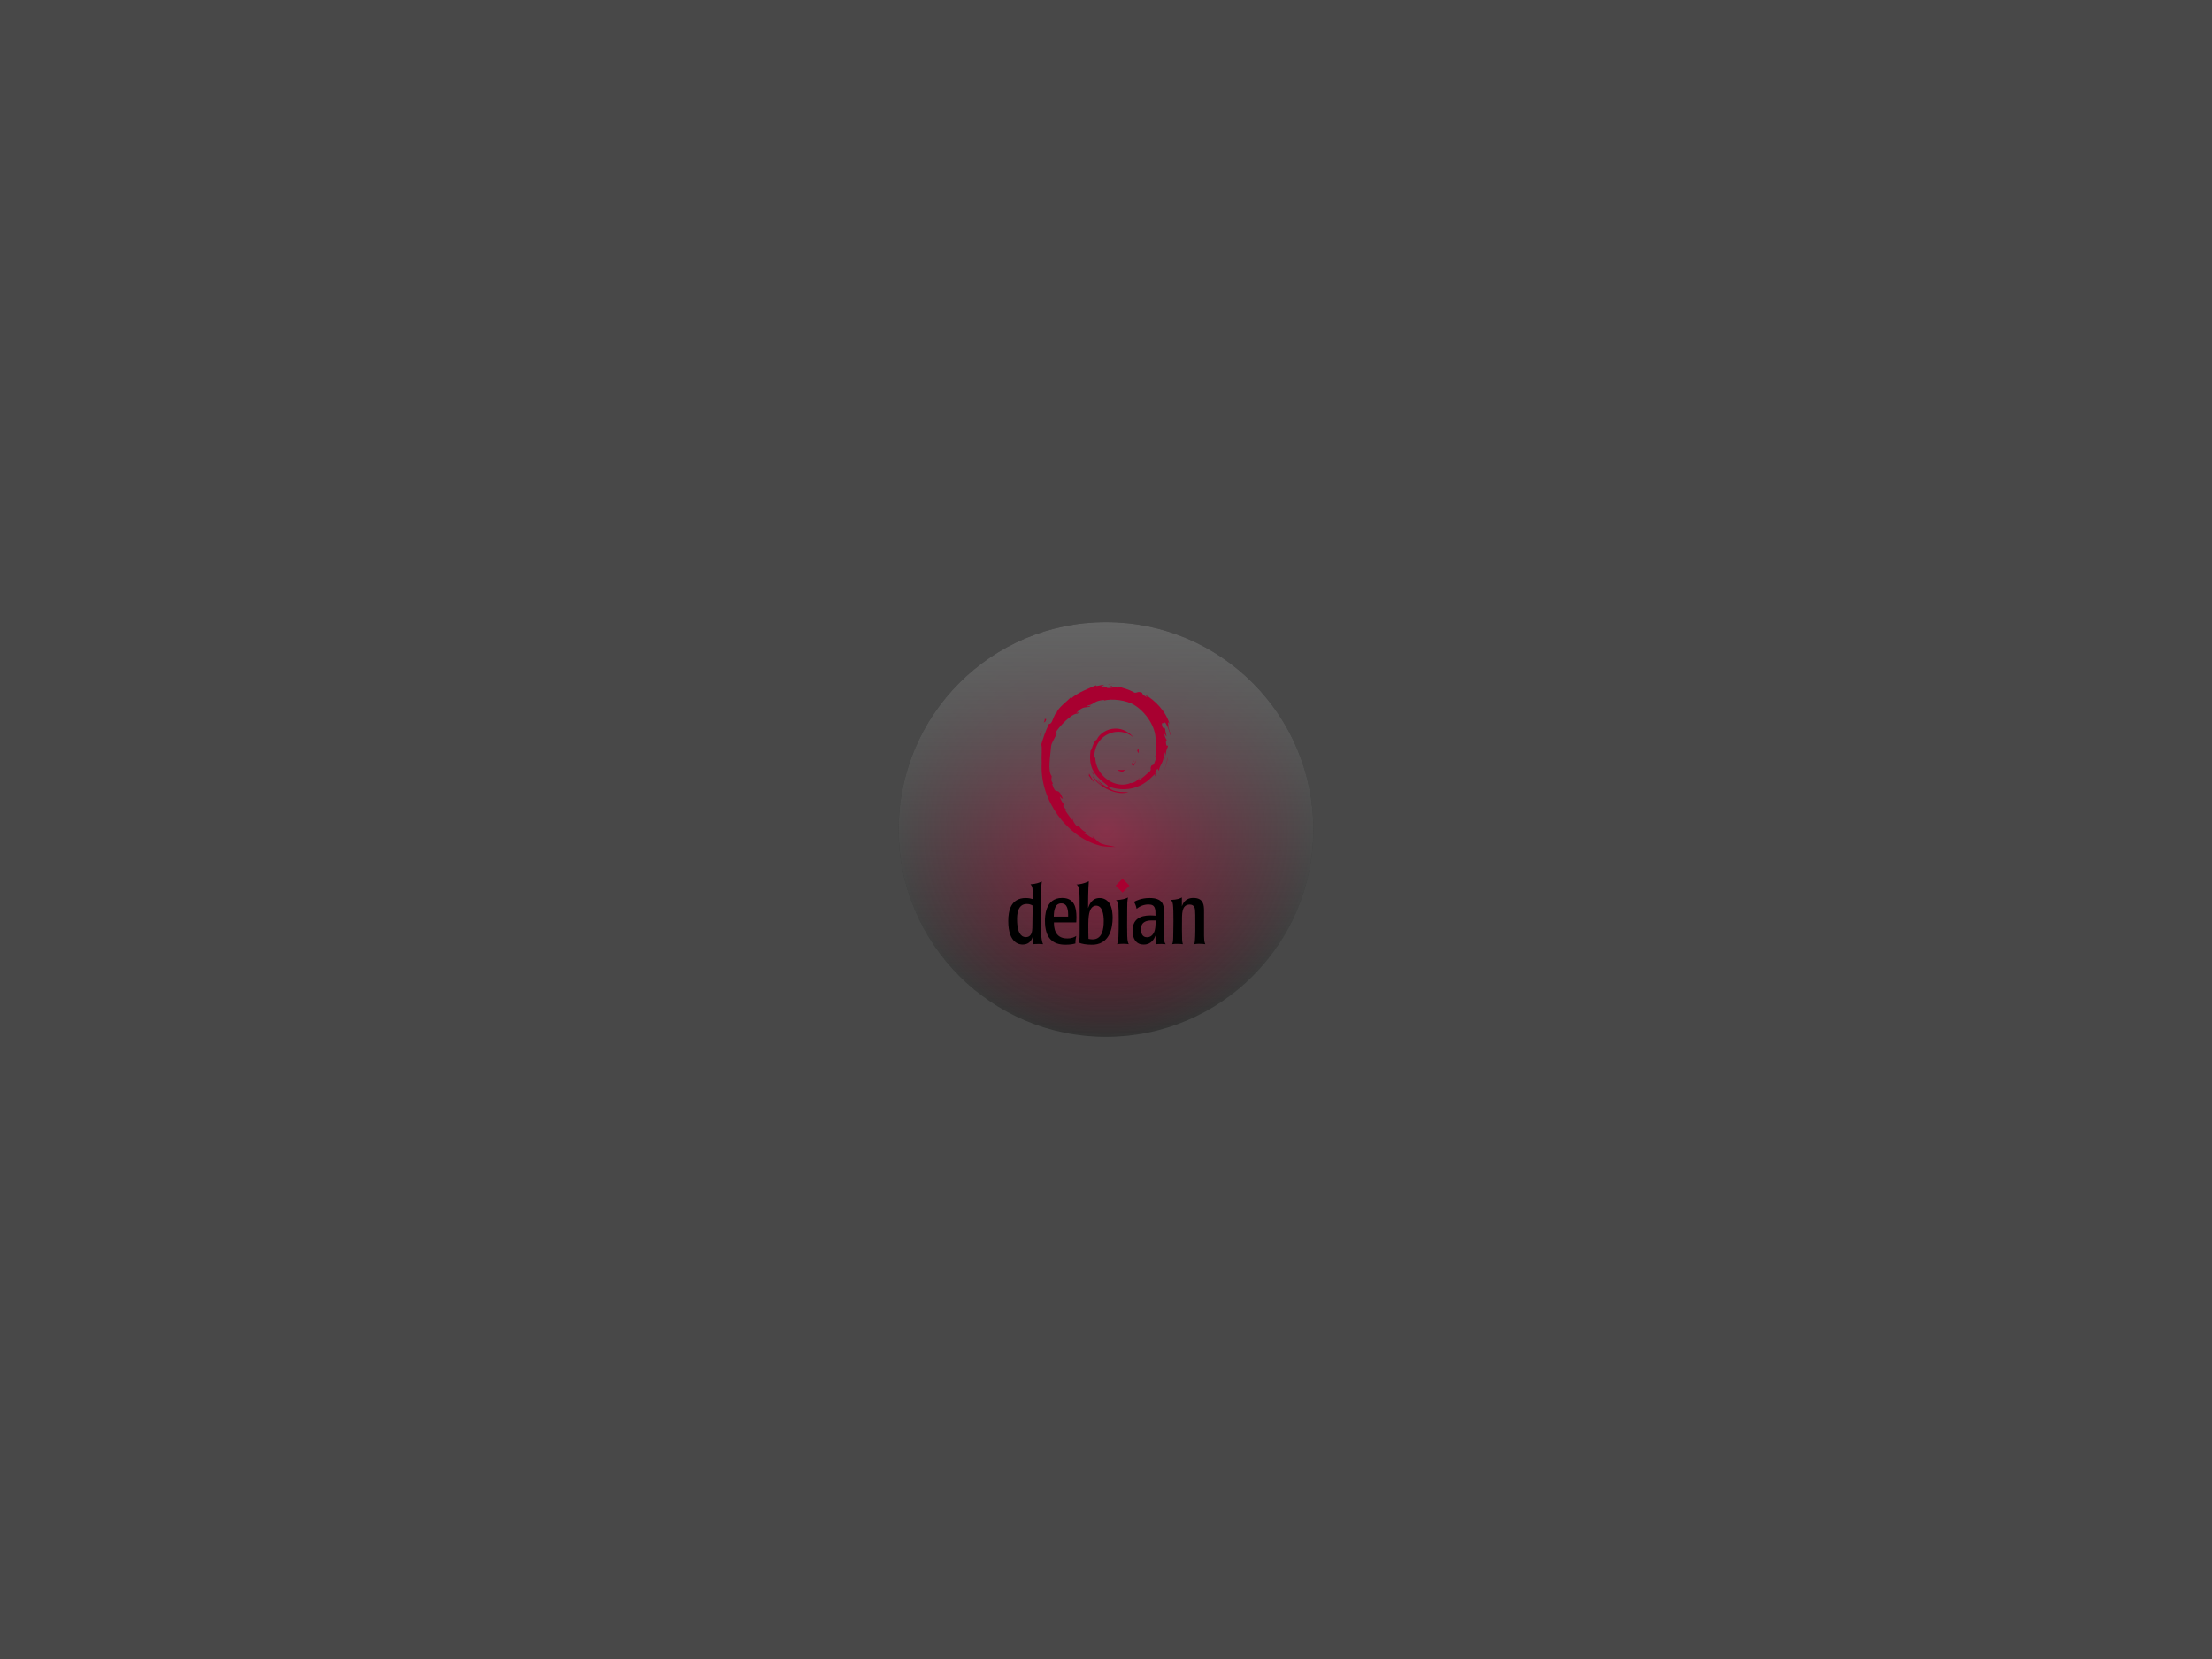
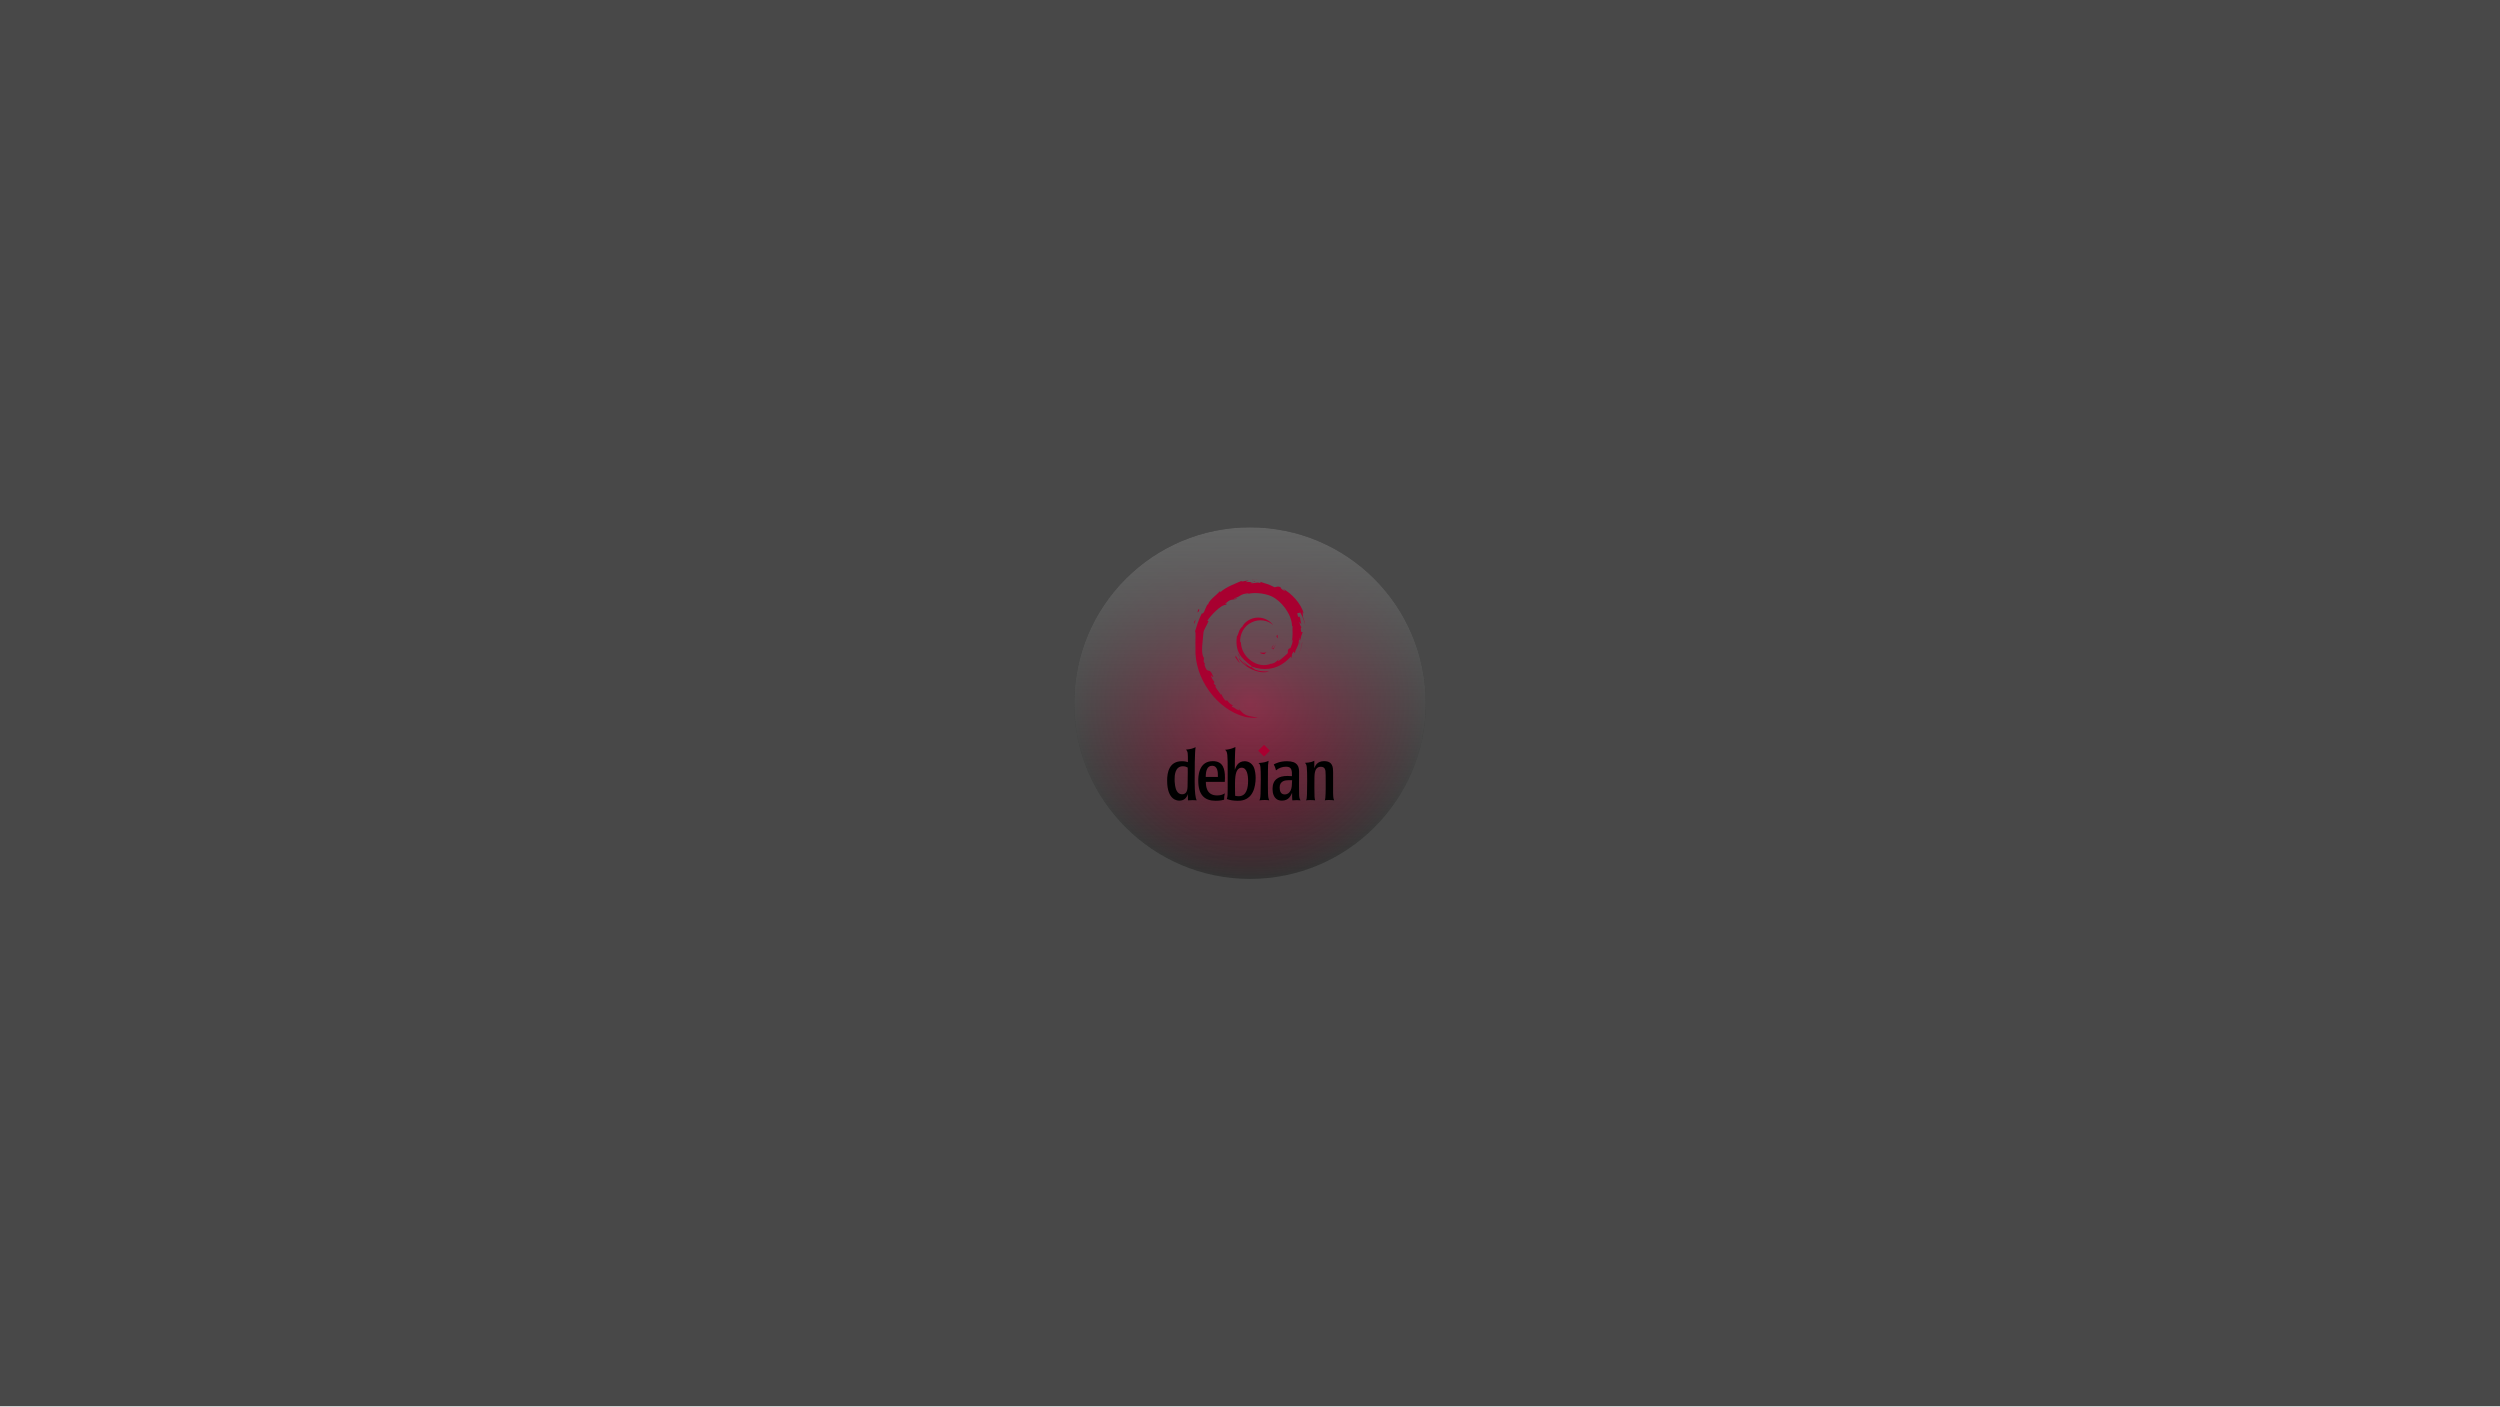
- <svg xmlns="http://www.w3.org/2000/svg" xmlns:ns1="http://www.openswatchbook.org/uri/2009/osb" xmlns:xlink="http://www.w3.org/1999/xlink" id="svg3004" version="1.1" width="640" height="480" xml:space="preserve">
+ <svg xmlns="http://www.w3.org/2000/svg" xmlns:ns1="http://www.openswatchbook.org/uri/2009/osb" xmlns:xlink="http://www.w3.org/1999/xlink" id="svg3004" version="1.1" width="1280" height="720" xml:space="preserve">
  <defs id="defs3008">
    <linearGradient id="linearGradient4164">
      <stop style="stop-color:#a80030;stop-opacity:1;" offset="0" id="stop4166" />
      <stop style="stop-color:#a80030;stop-opacity:0;" offset="1" id="stop4168" />
    </linearGradient>
    <linearGradient id="linearGradient5303">
      <stop style="stop-color:#f26711;stop-opacity:1;" offset="0" id="stop5305" />
      <stop style="stop-color:#f26711;stop-opacity:0;" offset="1" id="stop5307" />
    </linearGradient>
    <linearGradient id="linearGradient5267">
      <stop style="stop-color:#666666;stop-opacity:1;" offset="0" id="stop5269" />
      <stop style="stop-color:#666666;stop-opacity:0;" offset="1" id="stop5271" />
    </linearGradient>
    <linearGradient id="linearGradient5251" ns1:paint="solid">
      <stop style="stop-color:#666666;stop-opacity:1;" offset="0" id="stop5253" />
    </linearGradient>
    <linearGradient xlink:href="#linearGradient5267" id="linearGradient5273" x1="-395.365" y1="-212.642" x2="4.763" y2="-212.642" gradientUnits="userSpaceOnUse" />
    <radialGradient xlink:href="#linearGradient5303" id="radialGradient5325" cx="-163.148" cy="-366.263" fx="-163.148" fy="-366.263" r="144.094" gradientTransform="matrix(1,0,0,0.9338842,0,-24.21576)" gradientUnits="userSpaceOnUse" />
    <radialGradient xlink:href="#linearGradient4164" id="radialGradient4170" cx="1447.778" cy="-272.917" fx="1447.778" fy="-272.917" r="223.333" gradientTransform="matrix(1,0,0,0.9751244,0,-6.788974)" gradientUnits="userSpaceOnUse" />
    <radialGradient xlink:href="#linearGradient4164-9" id="radialGradient4170-9" cx="1447.778" cy="-272.917" fx="1447.778" fy="-272.917" r="223.333" gradientTransform="matrix(1,0,0,0.9751244,0,-6.788974)" gradientUnits="userSpaceOnUse" />
    <linearGradient id="linearGradient4164-9">
      <stop style="stop-color:#a80030;stop-opacity:1;" offset="0" id="stop4166-0" />
      <stop style="stop-color:#a80030;stop-opacity:0;" offset="1" id="stop4168-2" />
    </linearGradient>
    <radialGradient r="223.333" fy="-272.917" fx="1447.778" cy="-272.917" cx="1447.778" gradientTransform="matrix(1,0,0,0.9751244,0,-6.788974)" gradientUnits="userSpaceOnUse" id="radialGradient4206" xlink:href="#linearGradient4164-9" />
    <radialGradient xlink:href="#linearGradient4164" id="radialGradient14319" gradientUnits="userSpaceOnUse" gradientTransform="matrix(1,0,0,0.9751244,0,-6.788974)" cx="1447.778" cy="-272.917" fx="1447.778" fy="-272.917" r="223.333" />
    <linearGradient xlink:href="#linearGradient5267" id="linearGradient14321" gradientUnits="userSpaceOnUse" x1="-395.365" y1="-212.642" x2="4.763" y2="-212.642" />
    <linearGradient xlink:href="#linearGradient5267" id="linearGradient14345" gradientUnits="userSpaceOnUse" x1="-395.365" y1="-212.642" x2="4.763" y2="-212.642" />
    <radialGradient xlink:href="#linearGradient4164" id="radialGradient14347" gradientUnits="userSpaceOnUse" gradientTransform="matrix(1,0,0,0.9751244,0,-6.788974)" cx="1447.778" cy="-272.917" fx="1447.778" fy="-272.917" r="223.333" />
    <radialGradient xlink:href="#linearGradient4164" id="radialGradient14931" gradientUnits="userSpaceOnUse" gradientTransform="matrix(1,0,0,0.9751244,0,-6.788974)" cx="1447.778" cy="-272.917" fx="1447.778" fy="-272.917" r="223.333" />
    <linearGradient xlink:href="#linearGradient5267" id="linearGradient14933" gradientUnits="userSpaceOnUse" x1="-395.365" y1="-212.642" x2="4.763" y2="-212.642" />
    <radialGradient xlink:href="#linearGradient4164" id="radialGradient14961" gradientUnits="userSpaceOnUse" gradientTransform="matrix(1,0,0,0.9751244,0,-6.788974)" cx="1447.778" cy="-272.917" fx="1447.778" fy="-272.917" r="223.333" />
    <linearGradient xlink:href="#linearGradient5267" id="linearGradient14963" gradientUnits="userSpaceOnUse" x1="-395.365" y1="-212.642" x2="4.763" y2="-212.642" />
    <radialGradient xlink:href="#linearGradient4164" id="radialGradient14989" gradientUnits="userSpaceOnUse" gradientTransform="matrix(1,0,0,0.9751244,0,-6.788974)" cx="1447.778" cy="-272.917" fx="1447.778" fy="-272.917" r="223.333" />
    <linearGradient xlink:href="#linearGradient5267" id="linearGradient14991" gradientUnits="userSpaceOnUse" x1="-395.365" y1="-212.642" x2="4.763" y2="-212.642" />
    <linearGradient xlink:href="#linearGradient5267" id="linearGradient15015" gradientUnits="userSpaceOnUse" x1="-395.365" y1="-212.642" x2="4.763" y2="-212.642" />
    <linearGradient xlink:href="#linearGradient5267" id="linearGradient3725" gradientUnits="userSpaceOnUse" x1="-395.365" y1="-212.642" x2="4.763" y2="-212.642" />
    <radialGradient r="125.556" fy="-292.917" fx="-318.889" cy="-292.917" cx="-318.889" gradientTransform="matrix(1,0,0,1.061947,0,18.14526)" gradientUnits="userSpaceOnUse" id="radialGradient3812" xlink:href="#linearGradient3787-8" />
    <linearGradient id="linearGradient3787-8">
      <stop style="stop-color:#000000;stop-opacity:1;" offset="0" id="stop3789-9" />
      <stop style="stop-color:#000000;stop-opacity:0;" offset="1" id="stop3791-4" />
    </linearGradient>
    <radialGradient r="125.556" fy="-292.917" fx="-318.889" cy="-292.917" cx="-318.889" gradientTransform="matrix(1,0,0,1.061947,0,18.14526)" gradientUnits="userSpaceOnUse" id="radialGradient6789" xlink:href="#linearGradient3787-8" />
    <radialGradient xlink:href="#linearGradient3787-8" id="radialGradient4790" gradientUnits="userSpaceOnUse" gradientTransform="matrix(1,0,0,1.061947,0,18.14526)" cx="-318.889" cy="-292.917" fx="-318.889" fy="-292.917" r="125.556" />
    <radialGradient xlink:href="#linearGradient4164" id="radialGradient4792" gradientUnits="userSpaceOnUse" gradientTransform="matrix(1,0,0,0.9751244,0,-6.788974)" cx="1447.778" cy="-272.917" fx="1447.778" fy="-272.917" r="223.333" />
    <linearGradient xlink:href="#linearGradient5267" id="linearGradient4794" gradientUnits="userSpaceOnUse" x1="-395.365" y1="-212.642" x2="4.763" y2="-212.642" />
    <radialGradient xlink:href="#linearGradient3787-8-7" id="radialGradient3863" gradientUnits="userSpaceOnUse" gradientTransform="matrix(1,0,0,1.061947,0,18.14526)" cx="-318.889" cy="-292.917" fx="-318.889" fy="-292.917" r="125.556" />
    <linearGradient id="linearGradient3787-8-7">
      <stop style="stop-color:#000000;stop-opacity:1;" offset="0" id="stop3789-9-5" />
      <stop style="stop-color:#000000;stop-opacity:0;" offset="1" id="stop3791-4-4" />
    </linearGradient>
    <radialGradient xlink:href="#linearGradient4164-0" id="radialGradient3861" gradientUnits="userSpaceOnUse" gradientTransform="matrix(1,0,0,0.9751244,0,-6.788974)" cx="1447.778" cy="-272.917" fx="1447.778" fy="-272.917" r="223.333" />
    <linearGradient id="linearGradient4164-0">
      <stop style="stop-color:#a80030;stop-opacity:1;" offset="0" id="stop4166-3" />
      <stop style="stop-color:#a80030;stop-opacity:0;" offset="1" id="stop4168-7" />
    </linearGradient>
    <linearGradient xlink:href="#linearGradient5267-6" id="linearGradient3859" gradientUnits="userSpaceOnUse" x1="-395.365" y1="-212.642" x2="4.763" y2="-212.642" />
    <linearGradient id="linearGradient5267-6">
      <stop style="stop-color:#646464;stop-opacity:1;" offset="0" id="stop5269-4" />
      <stop style="stop-color:#666666;stop-opacity:0;" offset="1" id="stop5271-5" />
    </linearGradient>
  </defs>
-   <g id="g3012" transform="matrix(1.25,0,0,-1.25,0,480)">
-     <rect style="fill:#484848;fill-opacity:1;stroke:none" id="rect3036" width="512" height="384" x="0" y="-384" transform="scale(1,-1)" />
-     <g transform="matrix(0.4444444,0,0,0.4444444,208,422.1732)" id="g3865">
+   <g id="g3012" transform="matrix(1.25,0,0,-1.25,0,720)">
+     <rect style="fill:#484848;fill-opacity:1;stroke:none" id="rect3036" width="1024" height="576" x="0" y="-576" transform="scale(1,-1)" />
+     <g transform="matrix(0.6666666,0,0,0.6666666,440,633.2598)" id="g3865">
      <path transform="matrix(1.08777,0,0,-1.008,253.295,-858.2697)" d="m -34.286,-337.679 c 0,59.173 -44.452,107.143 -99.286,107.143 -54.834,0 -99.286,-47.969 -99.286,-107.143 0,-59.173 44.452,-107.143 99.286,-107.143 54.834,0 99.286,47.969 99.286,107.143 z" id="path3219" style="fill:#323232;fill-opacity:1;fill-rule:nonzero;stroke:none" />
      <path transform="matrix(0,0.860177,0.81,0,345.2625,-243.5889)" d="m -193.333,-292.917 c 0,73.638 -56.213,133.333 -125.556,133.333 -69.342,0 -125.556,-59.695 -125.556,-133.333 0,-73.638 56.213,-133.333 125.556,-133.333 69.342,0 125.556,59.695 125.556,133.333 z" id="path5277-0-3" style="opacity:0.75;fill:url(#radialGradient3863);fill-opacity:1;fill-rule:evenodd;stroke:none" />
      <path transform="matrix(0.4835821,0,0,-0.4959184,-592.1194,-653.2341)" d="m 1671.111,-272.917 c 0,120.275 -99.99,217.778 -223.333,217.778 -123.344,0 -223.333,-97.502 -223.333,-217.778 0,-120.275 99.99,-217.778 223.333,-217.778 123.344,0 223.333,97.502 223.333,217.778 z" id="path4162-8" style="fill:url(#radialGradient3861);fill-opacity:1;fill-rule:nonzero;stroke:none" />
      <path transform="matrix(0,-0.5398262,-0.5813513,0,-15.61974,-623.3183)" d="m 4.763,-212.642 c 0,102.6 -89.572,185.774 -200.064,185.774 -110.493,0 -200.064,-83.174 -200.064,-185.774 0,-102.6 89.572,-185.774 200.064,-185.774 110.493,0 200.064,83.174 200.064,185.774 z" id="path3806-5" style="fill:url(#linearGradient3859);fill-opacity:1;fill-rule:evenodd;stroke:none" />
      <g transform="matrix(0.9444422,0,0,0.9444444,409.9989,-619.4453)" id="g14886-9">
        <path style="fill:#a80030" d="m -312.757,140.399 c -1.493,-0.02 0.281,-0.767 2.23,-1.068 0.541,0.422 1.026,0.845 1.462,1.259 -1.212,-0.297 -2.447,-0.304 -3.692,-0.191" id="path3220-5" />
        <path style="fill:#a80030" d="m -304.748,142.396 c 0.892,1.228 1.54,2.571 1.768,3.959 -0.201,-0.989 -0.735,-1.843 -1.243,-2.746 -2.79,-1.757 -0.264,1.043 -0.002,2.109 -2.999,-3.78 -0.414,-2.266 -0.524,-3.322" id="path3222-3" />
        <path style="fill:#a80030" d="m -301.787,150.093 c 0.182,2.689 -0.529,1.837 -0.767,0.813 0.278,-0.146 0.499,-1.896 0.767,-0.813" id="path3224-5" />
        <path style="fill:#a80030" d="m -318.42,186.838 c 0.797,-0.142 1.722,-0.252 1.59,-0.443 0.875,0.193 1.072,0.367 -1.59,0.443" id="path3226-4" />
        <path style="fill:#a80030" d="m -316.829,186.395 -0.56,-0.117 0.523,0.048 0.038,0.069" id="path3228-6" />
        <path style="fill:#a80030" d="m -291.983,149.074 c 0.09,-2.414 -0.704,-3.587 -1.423,-5.661 l -1.292,-0.642 c -1.056,-2.052 0.105,-1.303 -0.651,-2.934 -1.65,-1.466 -5.001,-4.585 -6.074,-4.871 -0.784,0.017 0.531,0.925 0.702,1.28 -2.207,-1.515 -1.771,-2.274 -5.147,-3.196 l -0.098,0.221 c -8.322,-3.916 -19.884,3.843 -19.732,14.43 -0.088,-0.671 -0.253,-0.504 -0.437,-0.773 -0.43,5.446 2.516,10.916 7.483,13.153 4.859,2.404 10.554,1.419 14.032,-1.827 -1.91,2.504 -5.716,5.158 -10.223,4.912 -4.417,-0.072 -8.55,-2.878 -9.929,-5.927 -2.262,-1.424 -2.526,-5.491 -3.511,-6.236 -1.328,-9.751 2.495,-13.962 8.962,-18.919 1.015,-0.685 0.286,-0.79 0.422,-1.312 -2.148,1.005 -4.114,2.524 -5.733,4.383 0.859,-1.256 1.785,-2.477 2.983,-3.436 -2.027,0.684 -4.734,4.909 -5.522,5.08 3.492,-6.252 14.165,-10.965 19.757,-8.626 -2.588,-0.096 -5.874,-0.053 -8.779,1.021 -1.224,0.628 -2.881,1.928 -2.585,2.171 7.629,-2.848 15.508,-2.156 22.108,3.134 1.68,1.309 3.515,3.534 4.045,3.564 -0.798,-1.201 0.137,-0.577 -0.477,-1.637 1.67,2.699 -0.728,1.099 1.728,4.66 l 0.907,-1.249 c -0.34,2.242 2.782,4.961 2.465,8.504 0.716,1.083 0.798,-1.167 0.039,-3.659 1.054,2.764 0.279,3.209 0.548,5.491 0.291,-0.767 0.677,-1.582 0.874,-2.392 -0.687,2.673 0.702,4.499 1.048,6.052 -0.342,0.15 -1.06,-1.181 -1.226,1.974 0.025,1.371 0.383,0.718 0.52,1.056 -0.268,0.155 -0.974,1.206 -1.403,3.221 0.309,0.475 0.831,-1.228 1.255,-1.297 -0.273,1.602 -0.741,2.823 -0.761,4.053 -1.239,2.588 -0.439,-0.346 -1.442,1.111 -1.319,4.11 1.093,0.954 1.257,2.82 1.996,-2.892 3.134,-7.378 3.659,-9.236 -0.4,2.265 -1.044,4.46 -1.832,6.583 0.608,-0.257 -0.978,4.659 0.79,1.404 -1.887,6.939 -8.071,13.423 -13.76,16.464 0.694,-0.636 1.573,-1.436 1.259,-1.562 -2.831,1.683 -2.334,1.816 -2.739,2.528 -2.303,0.938 -2.457,-0.077 -3.98,-0.002 -4.346,2.306 -5.183,2.061 -9.183,3.504 l 0.182,-0.851 c -2.878,0.959 -3.354,-0.362 -6.464,-0.002 -0.189,0.147 0.997,0.536 1.974,0.676 -2.783,-0.368 -2.654,0.549 -5.377,-0.101 0.67,0.471 1.382,0.783 2.097,1.183 -2.269,-0.138 -5.419,-1.321 -4.447,-0.244 -3.702,-1.652 -10.277,-3.971 -13.966,-7.431 l -0.116,0.775 c -1.69,-2.029 -7.372,-6.06 -7.825,-8.691 l -0.453,-0.105 c -0.878,-1.49 -1.449,-3.177 -2.146,-4.709 -1.15,-1.961 -1.686,-0.755 -1.523,-1.063 -2.263,-4.588 -3.389,-8.442 -4.359,-11.605 0.691,-1.034 0.017,-6.226 0.278,-10.381 -1.135,-20.525 14.405,-40.452 31.391,-45.052 2.49,-0.892 6.191,-0.86 9.34,-0.948 -3.715,1.063 -4.194,0.562 -7.815,1.824 -2.611,1.231 -3.182,2.635 -5.032,4.24 l 0.732,-1.294 c -3.627,1.284 -2.109,1.589 -5.06,2.523 l 0.782,1.02 c -1.176,0.09 -3.114,1.98 -3.644,3.03 l -1.287,-0.051 c -1.545,1.904 -2.369,3.28 -2.308,4.346 l -0.416,-0.741 c -0.471,0.808 -5.686,7.151 -2.98,5.675 -0.503,0.458 -1.171,0.746 -1.895,2.064 l 0.55,0.628 c -1.3,1.675 -2.396,3.822 -2.312,4.538 0.694,-0.937 1.176,-1.113 1.653,-1.274 -3.288,8.157 -3.473,0.449 -5.962,8.302 l 0.526,0.042 c -0.403,0.61 -0.649,1.269 -0.973,1.917 l 0.23,2.283 c -2.366,2.733 -0.661,11.634 -0.319,16.515 0.235,1.984 1.975,4.097 3.297,7.411 l -0.805,0.138 c 1.541,2.686 8.794,10.789 12.155,10.373 1.627,2.044 -0.324,0.008 -0.642,0.522 3.576,3.7 4.7,2.614 7.112,3.28 2.601,1.544 -2.233,-0.603 -1,0.588 4.499,1.148 3.187,2.612 9.055,3.194 0.619,-0.352 -1.436,-0.543 -1.951,-1 3.747,1.834 11.858,1.416 17.129,-1.017 6.111,-2.858 12.982,-11.304 13.254,-19.249 l 0.309,-0.083 c -0.156,-3.159 0.484,-6.813 -0.626,-10.168 l 0.75,1.59" id="path3230-6" />
        <path style="fill:#a80030" d="m -329.053,138.351 -0.211,-1.046 c 0.982,-1.334 1.761,-2.778 3.013,-3.817 -0.901,1.757 -1.57,2.484 -2.802,4.864" id="path3232-7" />
        <path style="fill:#a80030" d="m -326.734,138.44 c -0.52,0.575 -0.825,1.267 -1.171,1.954 0.33,-1.21 1.005,-2.25 1.631,-3.309 l -0.461,1.355" id="path3234-8" />
        <path style="fill:#a80030" d="m -285.688,147.362 -0.219,-0.551 c -0.402,-2.855 -1.272,-5.681 -2.603,-8.301 1.471,2.764 2.419,5.789 2.821,8.853" id="path3236-2" />
        <path style="fill:#a80030" d="m -318.123,187.554 c 1.008,0.369 2.48,0.203 3.553,0.446 -1.397,-0.117 -2.786,-0.187 -4.158,-0.362 l 0.605,-0.084" id="path3238-4" />
        <path style="fill:#a80030" d="m -353.562,168.71 c 0.233,-2.152 -1.619,-2.988 0.41,-1.568 1.089,2.452 -0.424,0.676 -0.41,1.568" id="path3240-7" />
        <path style="fill:#a80030" d="m -355.948,158.745 c 0.469,1.436 0.552,2.297 0.731,3.129 -1.292,-1.652 -0.595,-2.005 -0.731,-3.129" id="path3242-7" />
        <path d="m -360.246,62.609 c -0.045,-0.047 -0.045,-7.499 -0.138,-9.444 -0.092,-1.573 -0.232,-4.952 -3.565,-4.952 -3.426,0 -4.259,3.935 -4.537,5.647 -0.324,1.898 -0.324,3.474 -0.324,4.166 0,2.223 0.139,8.428 5.37,8.428 1.575,0 2.454,-0.465 3.148,-0.833 l 0.045,-3.011 z m -13.425,-5.464 c 0,-13.054 6.945,-13.054 7.963,-13.054 2.87,0 4.723,1.575 5.509,4.305 l 0.093,-4.119 c 0.88,0.047 1.759,0.139 3.194,0.139 0.51,0 0.925,0 1.297,-0.047 0.371,0 0.74,-0.045 1.157,-0.092 -0.74,1.481 -1.296,4.814 -1.296,12.038 0,7.037 0,18.934 0.601,22.545 -1.665,-0.788 -3.102,-1.298 -6.25,-1.575 1.25,-1.343 1.25,-2.037 1.25,-8.147 -0.878,0.277 -1.99,0.601 -3.888,0.601 -8.286,-9.99e-4 -9.629,-7.223 -9.629,-12.595" id="path3244-9" />
        <path d="m -348.563,59.509 c 0.047,3.842 0.834,7.268 4.12,7.268 3.612,0 3.887,-3.98 3.796,-7.268 h -7.916 z m 12.499,-0.465 c 0,5.417 -1.064,10.742 -7.916,10.742 -9.443,0 -9.443,-10.465 -9.443,-12.685 0,-9.397 4.212,-13.101 11.296,-13.101 3.146,0 4.676,0.461 5.509,0.694 -0.046,1.666 0.185,2.731 0.465,4.166 -0.974,-0.603 -2.224,-1.39 -5.001,-1.39 -7.222,0 -7.315,6.576 -7.315,8.844 h 12.317 l 0.09,2.729" id="path3246-7" />
        <path d="m -321.004,57.054 c 0,-4.305 -0.786,-10.093 -6.156,-10.093 -0.741,0 -1.666,0.141 -2.268,0.279 -0.093,1.666 -0.093,4.537 -0.093,7.87 0,3.982 0.416,6.062 0.741,7.084 0.971,3.286 3.147,3.331 3.563,3.331 3.519,0 4.213,-4.861 4.213,-8.47 z M -334.289,52.008 c 0,-3.427 0,-5.37 -0.555,-6.851 1.898,-0.741 4.258,-1.157 7.084,-1.157 1.805,0 7.037,0 9.86,5.786 1.343,2.686 1.805,6.297 1.805,9.029 0,1.666 -0.186,5.323 -1.528,7.639 -1.295,2.174 -3.379,3.286 -5.6,3.286 -4.445,0 -5.741,-3.704 -6.434,-5.602 0,2.361 0.045,10.601 0.415,14.814 -3.008,-1.39 -4.862,-1.62 -6.851,-1.805 1.805,-0.739 1.805,-3.798 1.805,-13.751 V 52.008" id="path3248-0" />
        <path d="m -307.196,44.277 c -0.927,0.139 -1.577,0.232 -2.919,0.232 -1.479,0 -2.5,-0.094 -3.563,-0.232 0.463,0.88 0.647,1.298 0.786,4.305 0.186,4.121 0.232,15.14 -0.092,17.455 -0.232,1.76 -0.647,2.037 -1.296,2.5 3.796,0.371 4.861,0.647 6.619,1.481 -0.369,-2.035 -0.418,-3.056 -0.418,-6.156 -0.091,-15.974 -0.138,-17.686 0.882,-19.584" id="path3250-1" />
        <path d="m -292.372,57.38 c -0.092,-2.917 -0.139,-4.954 -0.927,-6.574 -0.972,-2.084 -2.592,-2.686 -3.796,-2.686 -2.78,0 -3.38,2.314 -3.38,4.582 0,4.351 3.889,4.678 5.647,4.678 h 2.456 z m -12.732,-5.696 c 0,-2.917 0.88,-5.833 3.474,-7.084 1.157,-0.51 2.314,-0.51 2.686,-0.51 4.26,0 5.694,3.149 6.574,5.093 -0.047,-2.037 0,-3.286 0.139,-4.908 0.833,0.047 1.666,0.139 3.056,0.139 0.786,0 1.528,-0.092 2.314,-0.139 -0.51,0.786 -0.786,1.251 -0.927,3.056 -0.092,1.758 -0.092,3.518 -0.092,5.972 l 0.047,9.444 c 0,3.52 -0.927,6.992 -7.872,6.992 -4.582,0 -7.266,-1.39 -8.609,-2.084 0.556,-1.019 1.019,-1.896 1.435,-3.889 1.807,1.575 4.168,2.408 6.574,2.408 3.844,0 3.844,-2.547 3.844,-6.156 -0.88,0.045 -1.622,0.137 -2.872,0.137 -5.882,-9.99e-4 -9.77,-2.266 -9.77,-8.471" id="path3252-4" />
        <path d="m -265.706,48.86 c 0.047,-1.575 0.047,-3.241 0.694,-4.584 -1.02,0.092 -1.622,0.232 -3.518,0.232 -1.112,0 -1.713,-0.094 -2.594,-0.232 0.184,0.601 0.279,0.833 0.371,1.622 0.139,1.063 0.232,4.629 0.232,5.88 v 4.999 c 0,2.176 0,5.325 -0.141,6.435 -0.092,0.786 -0.322,2.915 -3.009,2.915 -2.639,0 -3.518,-1.943 -3.842,-3.518 -0.369,-1.62 -0.369,-3.38 -0.369,-10.231 0.045,-5.927 0.045,-6.48 0.508,-8.102 -0.786,0.092 -1.758,0.184 -3.147,0.184 -1.112,0 -1.852,-0.045 -2.776,-0.184 0.324,0.741 0.51,1.112 0.601,3.704 0.094,2.547 0.279,15.047 -0.141,18.008 -0.23,1.807 -0.694,2.223 -1.202,2.686 3.751,0.186 4.952,0.788 6.111,1.388 v -4.906 c 0.554,1.437 1.711,4.631 6.342,4.631 5.788,0 5.833,-4.213 5.88,-6.99 V 48.86" id="path3254-6" />
        <path style="fill:#a80030" d="m -306.806,76.569 -3.834,-3.832 -3.832,3.832 3.832,3.832 3.834,-3.832" id="path3256-6" />
      </g>
    </g>
  </g>
</svg>
